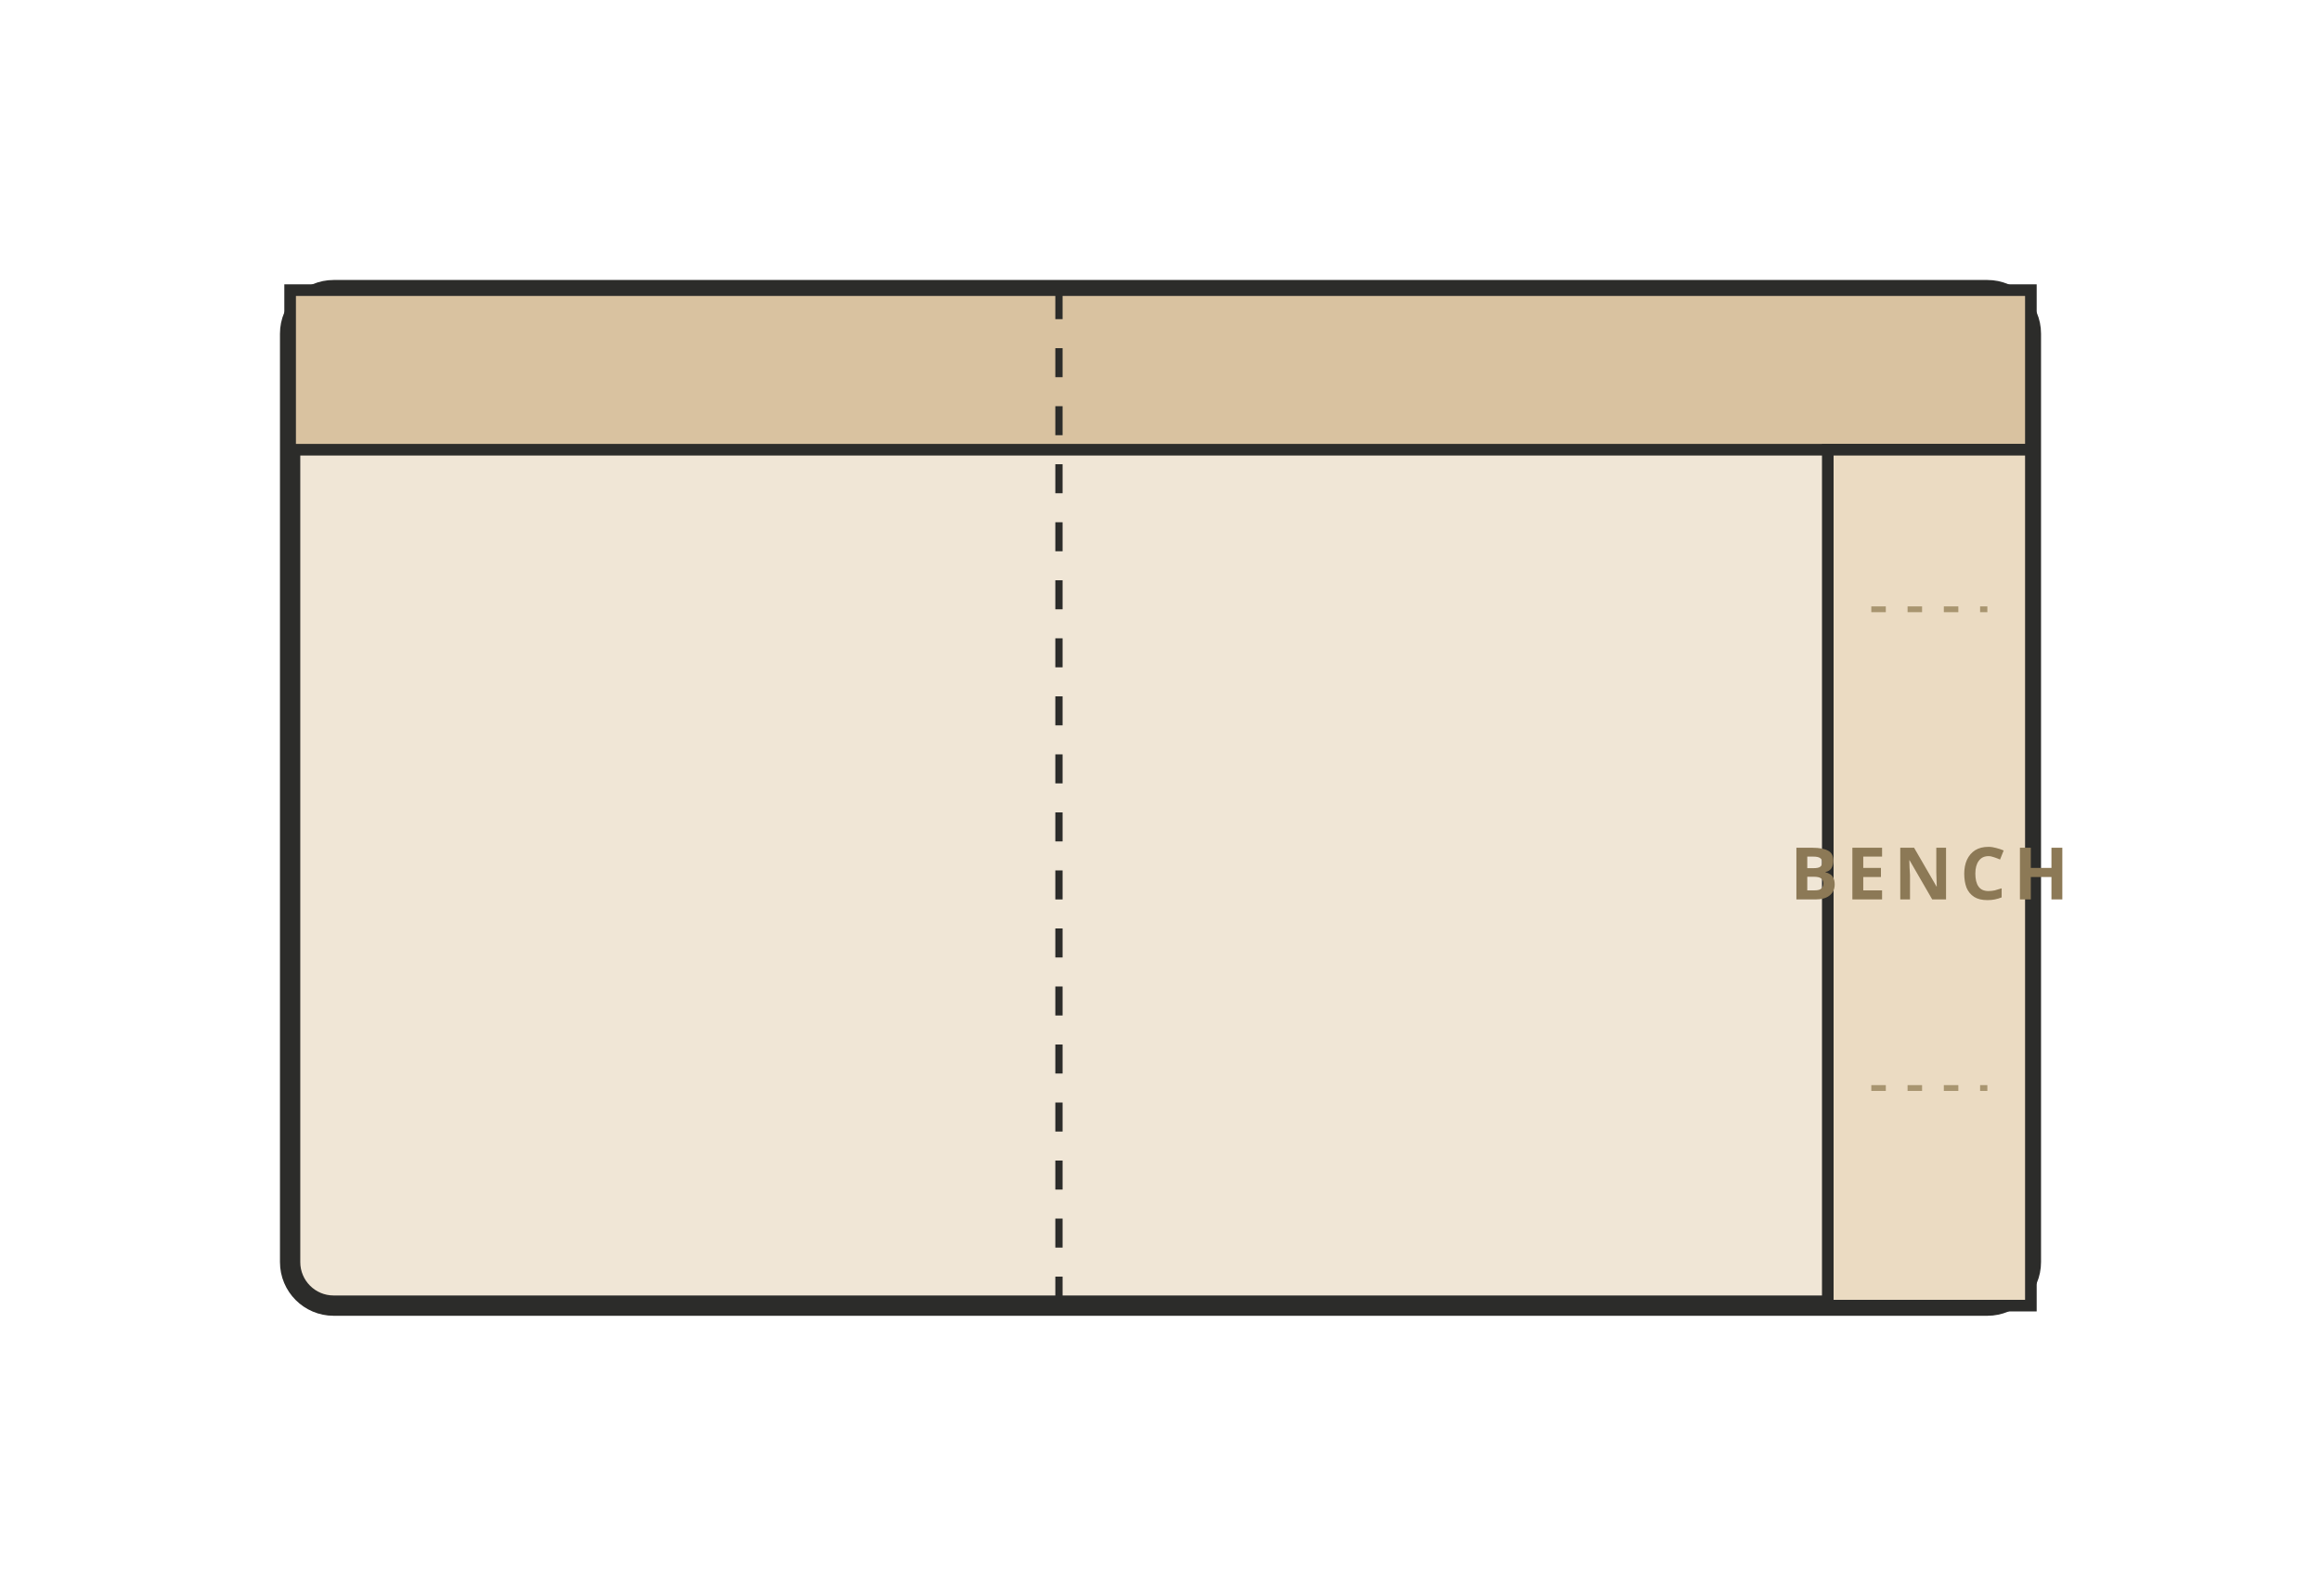
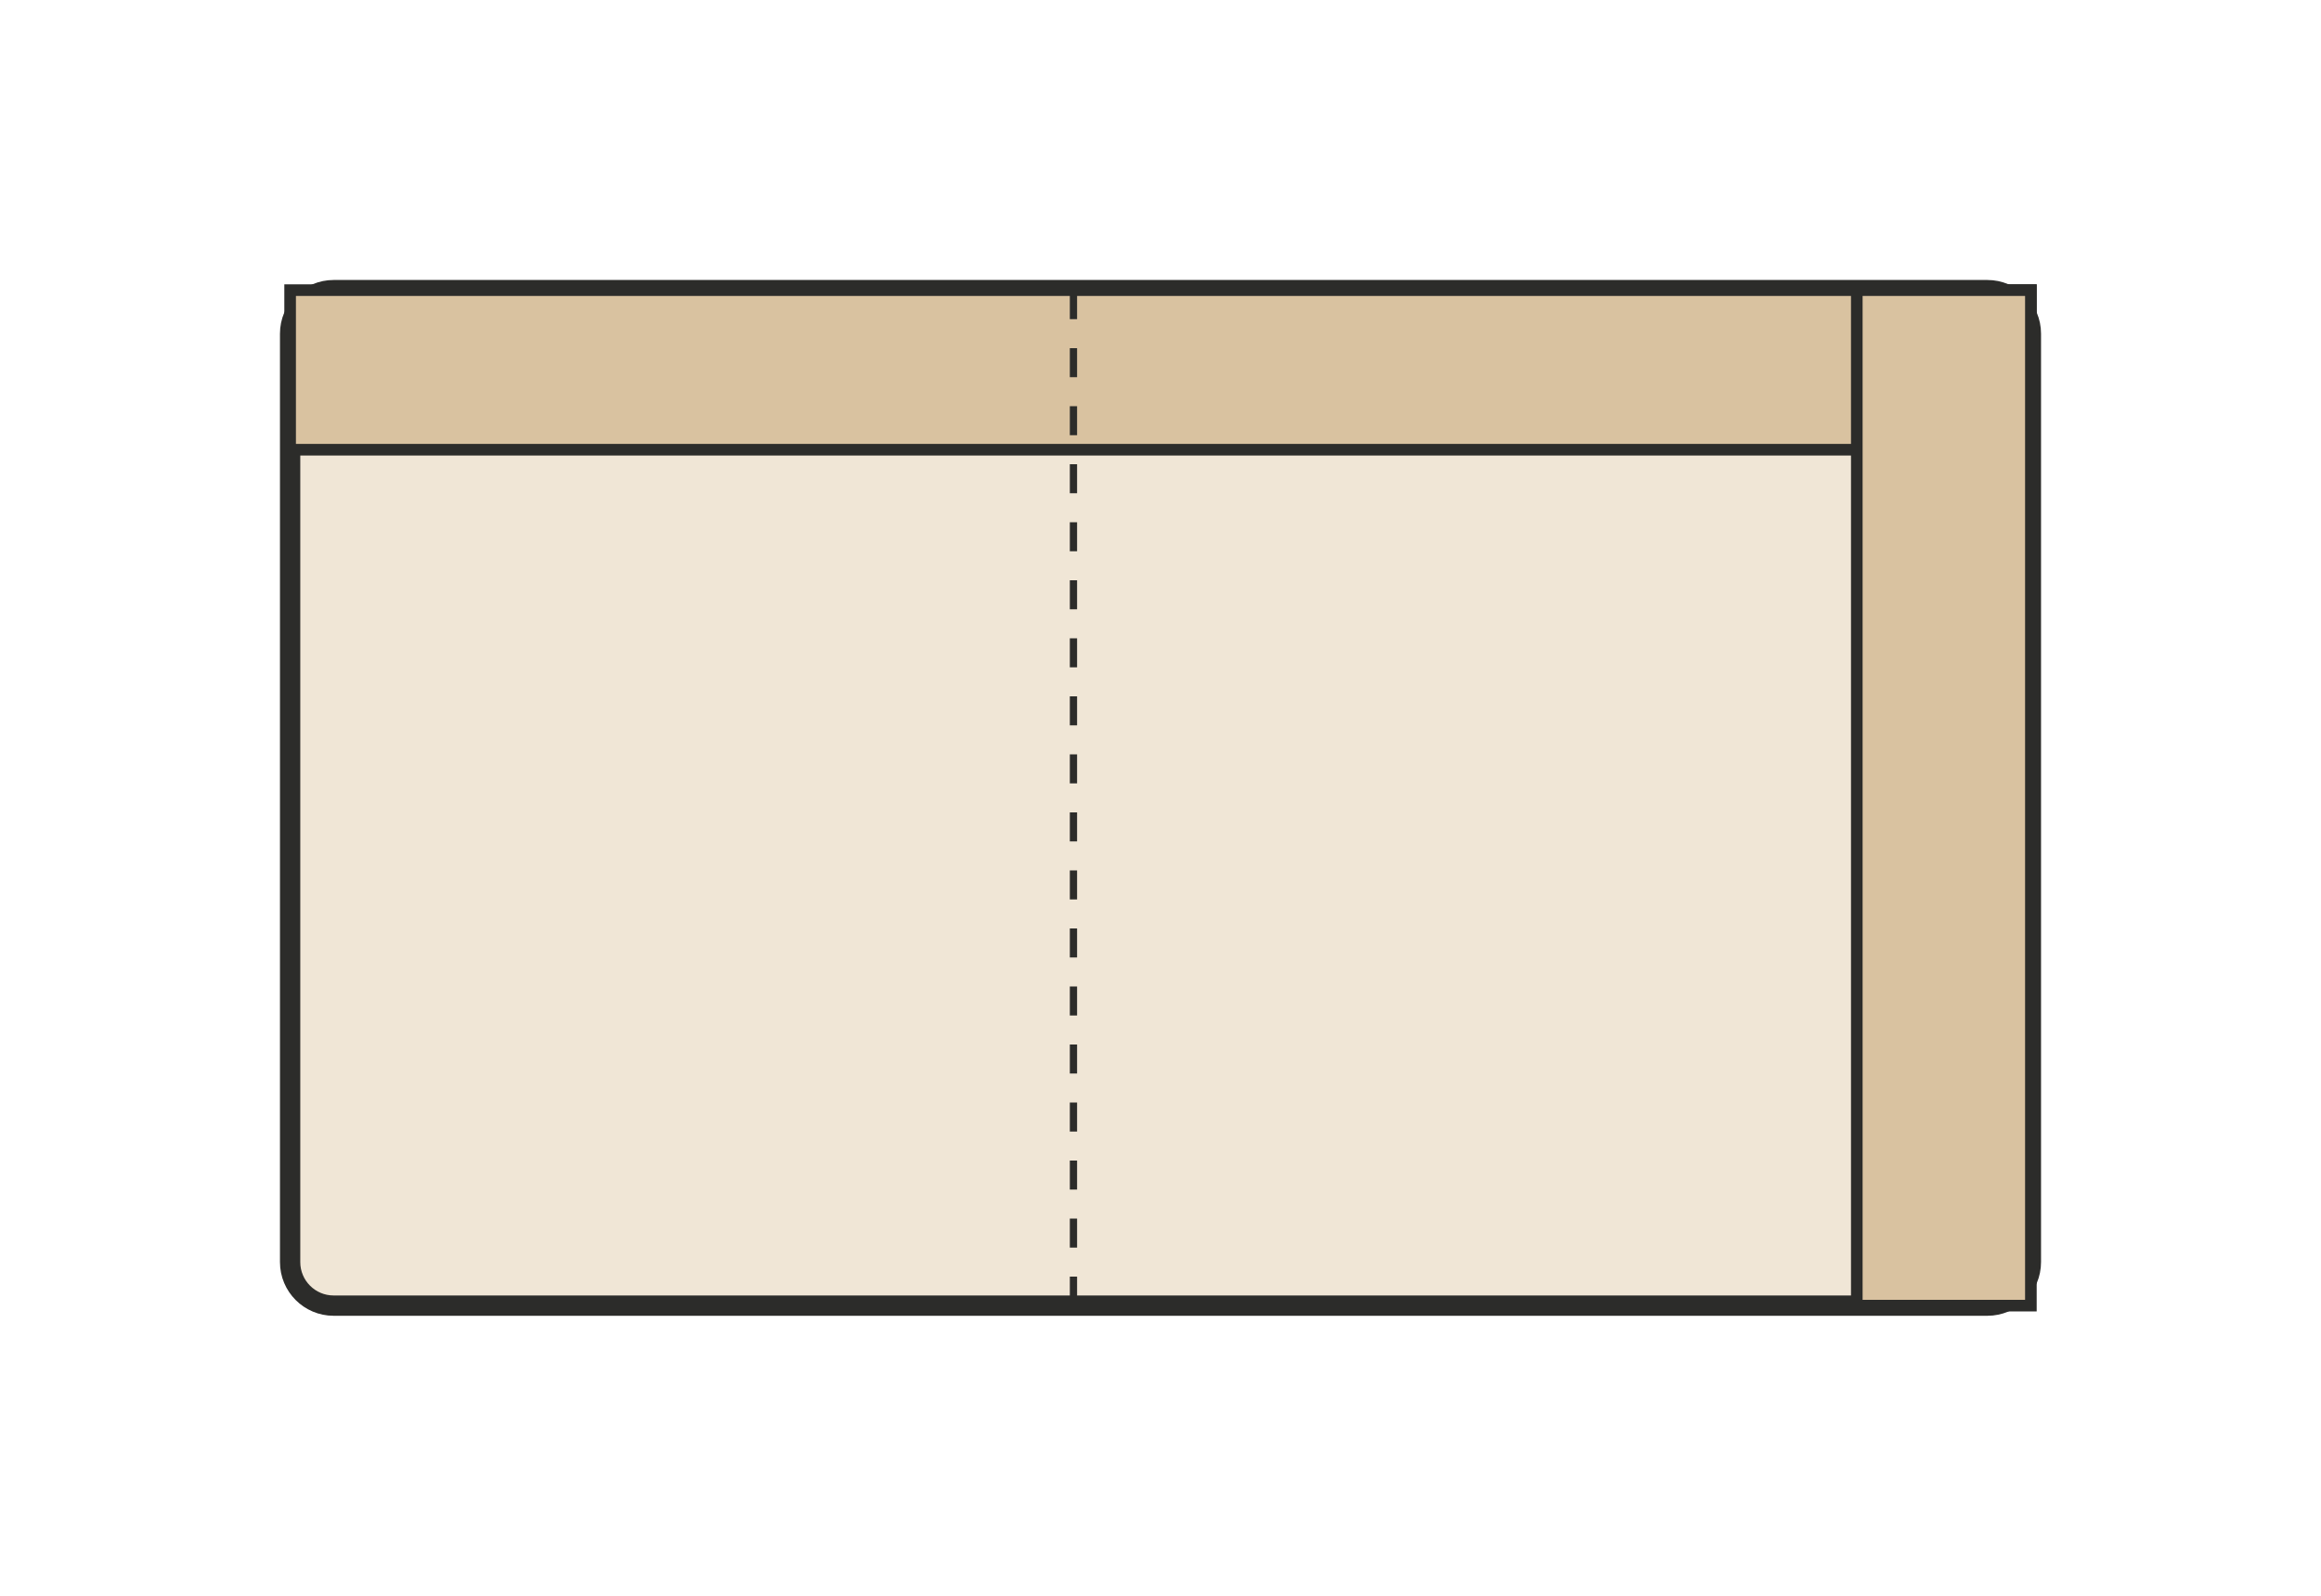
<svg xmlns="http://www.w3.org/2000/svg" viewBox="0 0 160 110" width="160" height="110">
  <g transform="translate(20,20)">
    <rect x="0" y="0" width="120" height="70" rx="3" fill="#F0E6D6" stroke="#2C2C2A" stroke-width="1.4" />
    <rect x="0" y="0" width="120" height="11" fill="#D9C2A0" stroke="#2C2C2A" stroke-width="0.8" />
-     <rect x="106" y="11" width="14" height="59" fill="#EBDBC2" stroke="#2C2C2A" stroke-width="0.8" />
-     <line x1="109" y1="22" x2="117" y2="22" stroke="#A89570" stroke-width="0.4" stroke-dasharray="1,1.5" />
-     <line x1="109" y1="55" x2="117" y2="55" stroke="#A89570" stroke-width="0.4" stroke-dasharray="1,1.5" />
-     <text x="113" y="42" font-family="sans-serif" font-size="5" fill="#8C7956" text-anchor="middle" font-weight="700" letter-spacing="0.5">BENCH</text>
-     <line x1="53" y1="0" x2="53" y2="70" stroke="#2C2C2A" stroke-width="0.5" stroke-dasharray="2,2" />
+     <rect x="108" y="0" width="12" height="70" fill="#D9C2A0" stroke="#2C2C2A" stroke-width="0.8" />
+     <line x1="54" y1="0" x2="54" y2="70" stroke="#2C2C2A" stroke-width="0.5" stroke-dasharray="2,2" />
  </g>
</svg>
